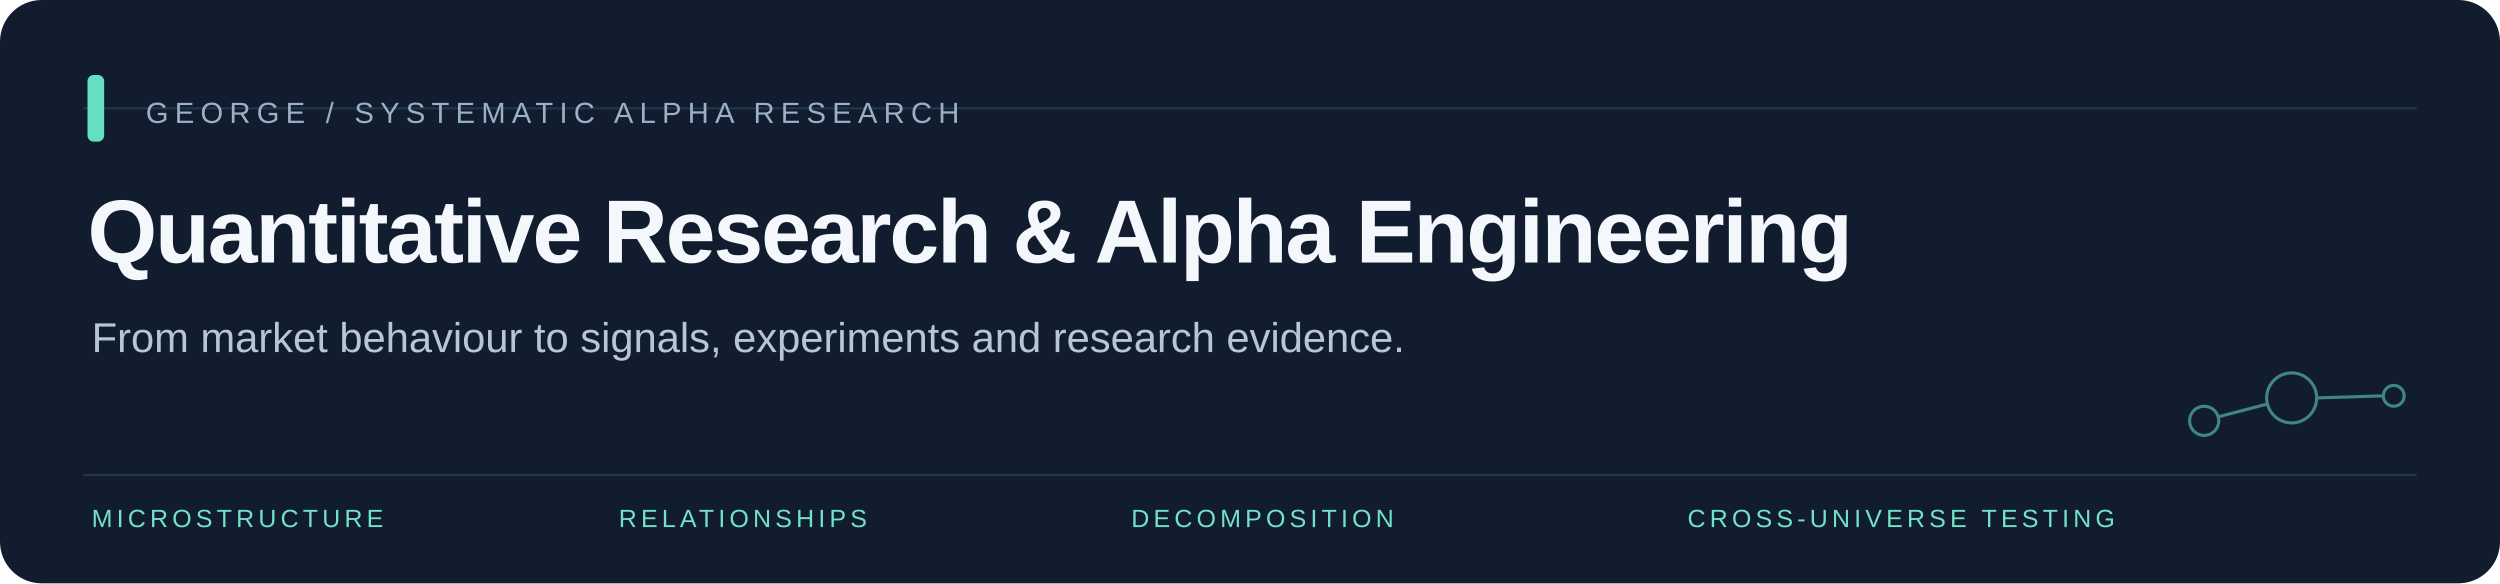
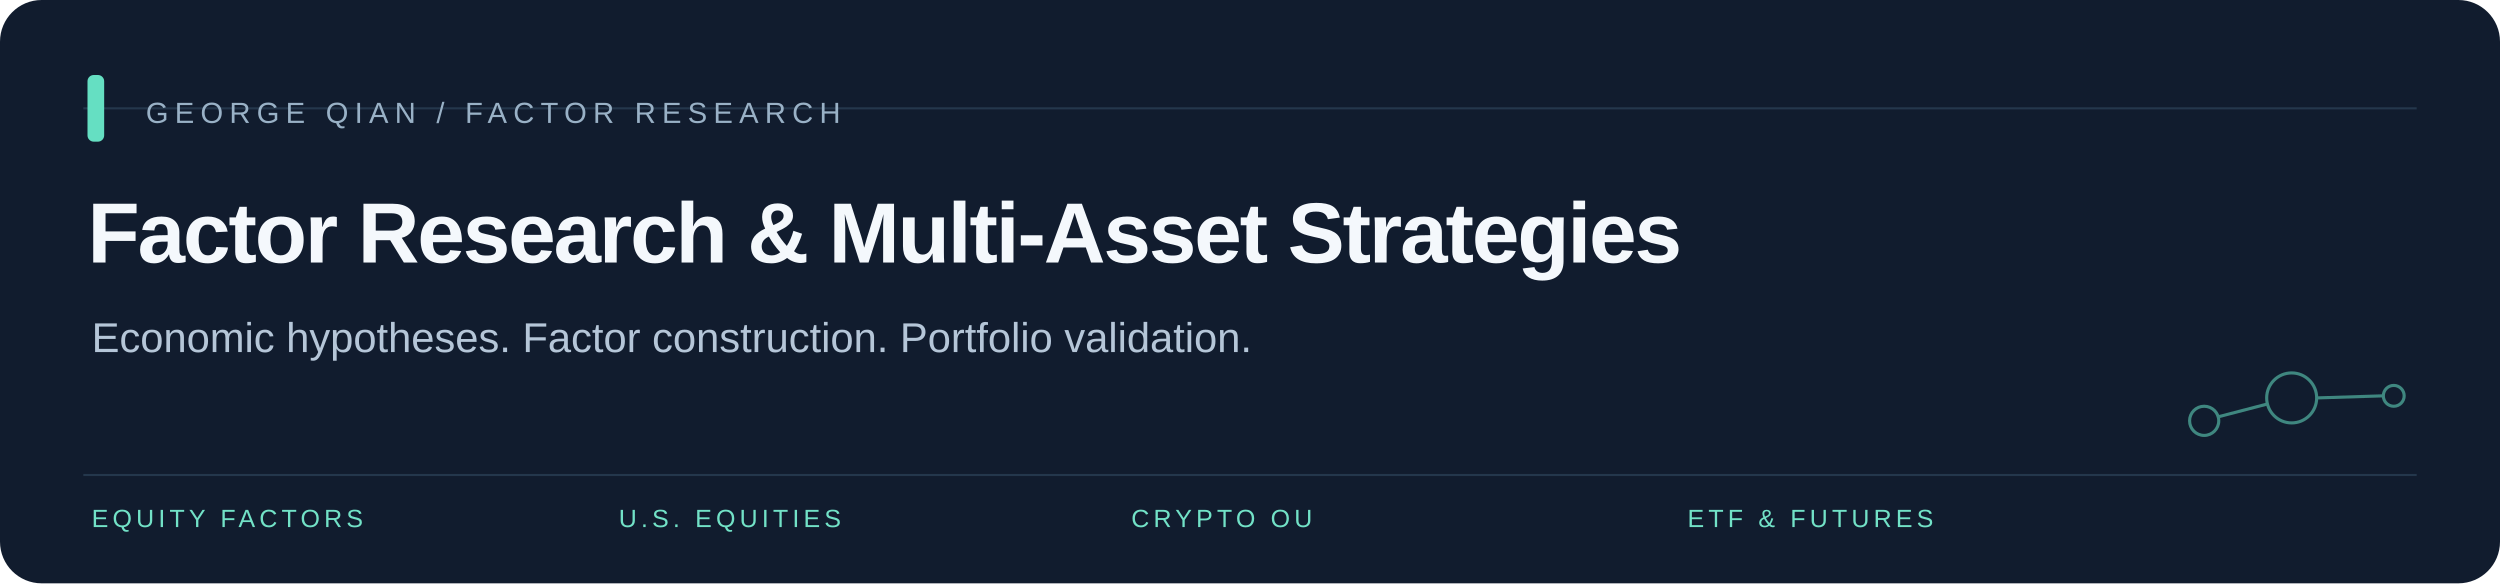
<svg xmlns="http://www.w3.org/2000/svg" width="1200" height="280" viewBox="0 0 1200 280" role="img" aria-labelledby="title desc">
  <rect width="1200" height="280" rx="20" fill="#111c2e" />
  <path d="M40 228H1160M40 52H1160" stroke="#24374c" />
  <rect x="42" y="36" width="8" height="32" rx="3" fill="#65dfc2" />
-   <text x="70" y="59" font-family="Arial,sans-serif" font-size="14" letter-spacing="3" fill="#99b1c6">GEORGE / SYSTEMATIC ALPHA RESEARCH</text>
-   <text x="42" y="126" font-family="Arial,sans-serif" font-size="43" font-weight="700" letter-spacing="-1" fill="#f4f8fc">Quantitative Research &amp; Alpha Engineering</text>
-   <text x="44" y="169" font-family="Arial,sans-serif" font-size="20" fill="#b5c6d8">From market behaviour to signals, experiments and research evidence.</text>
-   <g font-family="Arial,sans-serif" font-size="12" letter-spacing="2" fill="#72e2c7">
-     <text x="44" y="253">MICROSTRUCTURE</text>
-     <text x="297" y="253">RELATIONSHIPS</text>
-     <text x="543" y="253">DECOMPOSITION</text>
-     <text x="810" y="253">CROSS-UNIVERSE TESTING</text>
+   <text x="70" y="59" font-family="Arial,sans-serif" font-size="14" letter-spacing="3" fill="#99b1c6">GEORGE QIAN / FACTOR RESEARCH</text>
+   <text x="42" y="126" font-family="Arial,sans-serif" font-size="41" font-weight="700" letter-spacing="-1" fill="#f4f8fc">Factor Research &amp; Multi-Asset Strategies</text>
+   <text x="44" y="169" font-family="Arial,sans-serif" font-size="20" fill="#b5c6d8">Economic hypotheses. Factor construction. Portfolio validation.</text>
+   <g font-family="Arial,sans-serif" font-size="12" font-weight="400" letter-spacing="2" fill="#72e2c7">
+     <text x="44" y="253">EQUITY FACTORS</text>
+     <text x="297" y="253">U.S. EQUITIES</text>
+     <text x="543" y="253">CRYPTO OU</text>
+     <text x="810" y="253">ETF &amp; FUTURES</text>
  </g>
  <g fill="none" stroke="#65dfc2" stroke-width="1.5" opacity="0.55">
    <circle cx="1100" cy="191" r="12" />
    <circle cx="1058" cy="202" r="7" />
    <circle cx="1149" cy="190" r="5" />
    <path d="M1088 194L1065 200M1112 191L1144 190" />
  </g>
</svg>
